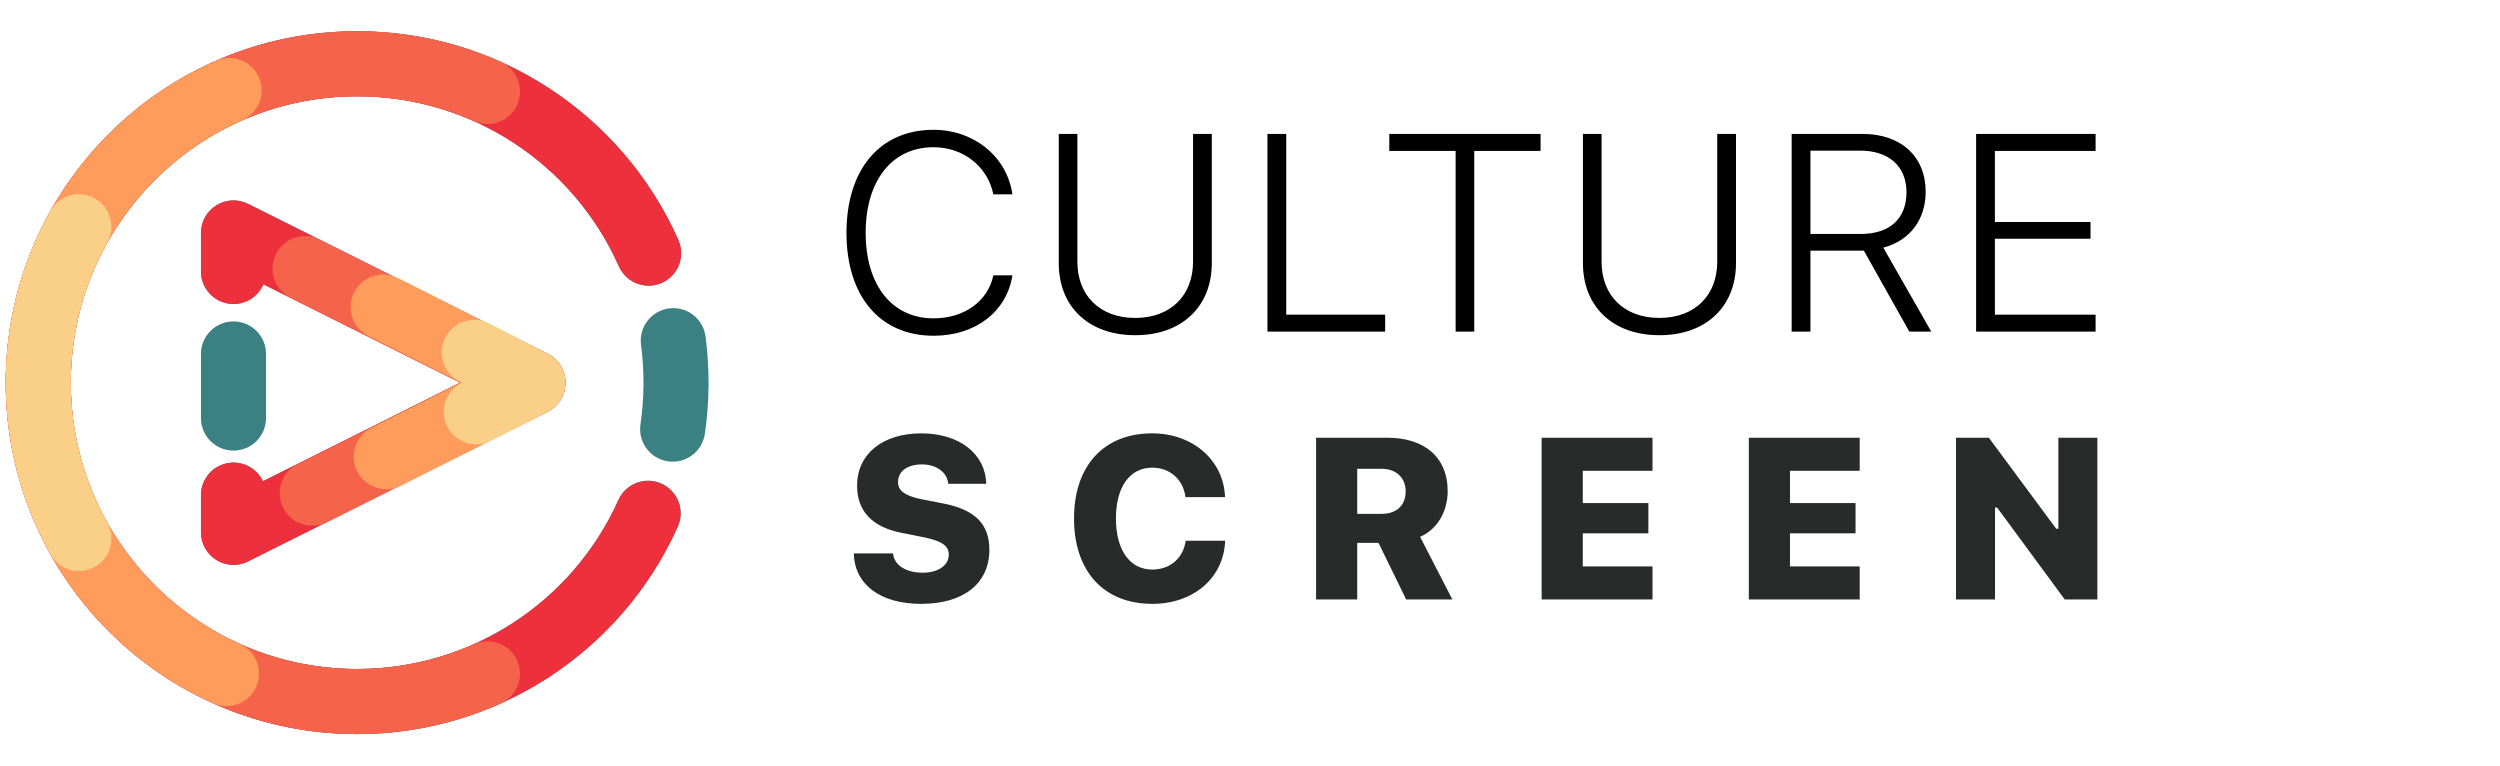
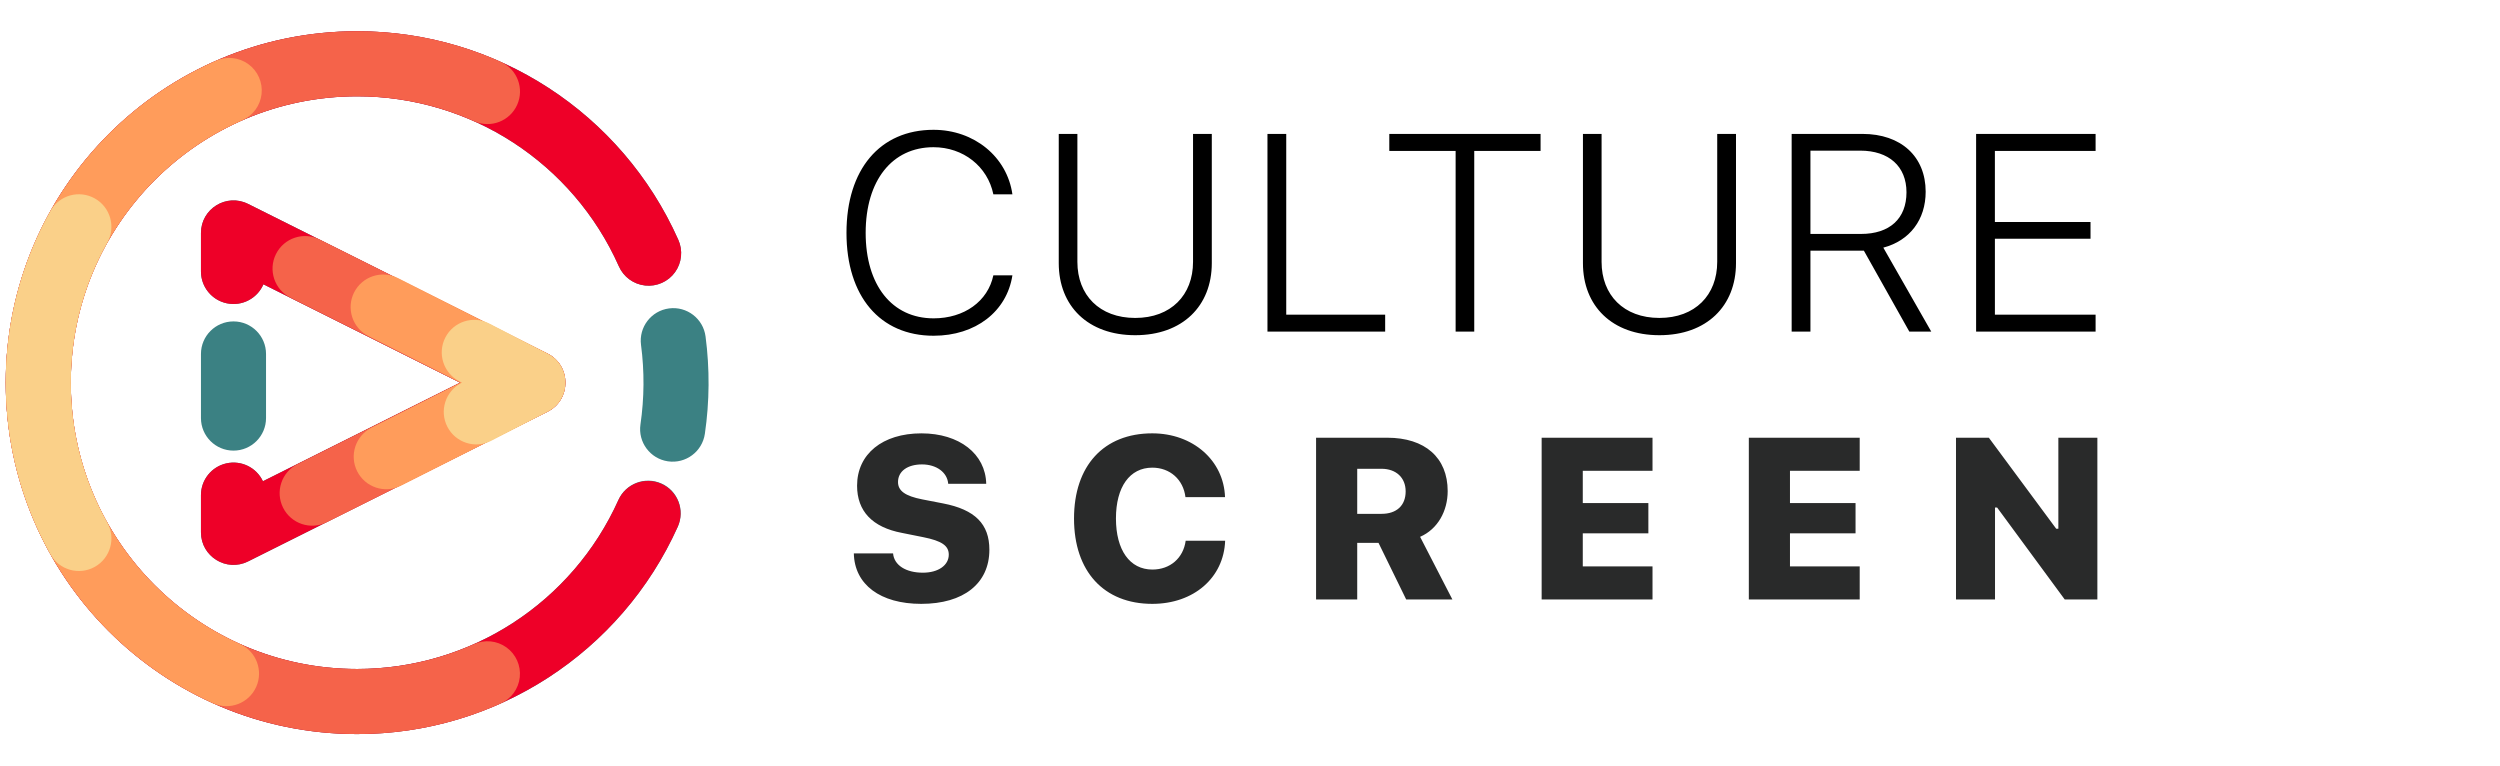
<svg xmlns="http://www.w3.org/2000/svg" width="196" height="60" viewBox="0 0 196 60">
  <g fill="none" fill-rule="nonzero">
    <g fill="#3B8183">
      <path d="M53.177 18.796a2.551 2.551 0 1 1-4.66 2.077A22.452 22.452 0 0 0 28 7.55C15.602 7.551 5.551 17.601 5.551 30c0 12.398 10.05 22.449 22.449 22.449a22.451 22.451 0 0 0 20.489-13.26 2.551 2.551 0 0 1 4.654 2.091A27.553 27.553 0 0 1 28 57.551C12.784 57.551.449 45.216.449 30 .449 14.784 12.784 2.449 28 2.449a27.553 27.553 0 0 1 25.177 16.347zm2.084 15.217a2.551 2.551 0 1 1-5.049-.738 22.656 22.656 0 0 0 .044-6.233 2.551 2.551 0 0 1 5.059-.665 27.784 27.784 0 0 1-.054 7.636z" />
      <path d="M18.306 23.833a2.551 2.551 0 0 1-2.55-2.551v-3.017c0-1.896 1.995-3.13 3.691-2.281l23.47 11.734c1.88.94 1.88 3.624 0 4.564l-23.47 11.734c-1.696.848-3.692-.385-3.692-2.281v-2.916a2.551 2.551 0 0 1 4.858-1.09L36.071 30l-15.42-7.71a2.552 2.552 0 0 1-2.345 1.543zm2.551 8.944a2.551 2.551 0 1 1-5.102 0V27.75a2.551 2.551 0 0 1 5.102 0v5.028z" />
    </g>
-     <g fill="#ED303C">
+     <g fill="#ee0028">
      <path d="M53.177 18.796A27.553 27.553 0 0 0 28 2.449C12.784 2.449.449 14.784.449 30 .449 45.216 12.784 57.551 28 57.551A27.553 27.553 0 0 0 53.143 41.28a2.551 2.551 0 0 0-4.654-2.09A22.451 22.451 0 0 1 28 52.448C15.602 52.449 5.551 42.399 5.551 30 5.551 17.602 15.601 7.551 28 7.551a22.452 22.452 0 0 1 20.517 13.322 2.551 2.551 0 1 0 4.66-2.077z" />
      <path d="M36.071 30l-15.458 7.729a2.551 2.551 0 0 0-4.858 1.09v2.916c0 1.896 1.996 3.13 3.692 2.281l23.47-11.734c1.88-.94 1.88-3.624 0-4.564l-23.47-11.734c-1.696-.848-3.692.385-3.692 2.281v3.017a2.551 2.551 0 0 0 4.895 1.008L36.071 30z" />
    </g>
    <g fill="#F5634A">
      <path d="M39.295 4.864A27.46 27.46 0 0 0 28 2.449c-3.855 0-7.603.794-11.061 2.311a27.645 27.645 0 0 0-11.4 9.28A27.433 27.433 0 0 0 .45 30a27.433 27.433 0 0 0 5.049 15.9 27.648 27.648 0 0 0 11.212 9.238A27.46 27.46 0 0 0 28 57.551c3.919 0 7.726-.82 11.23-2.386a2.551 2.551 0 1 0-2.081-4.658A22.36 22.36 0 0 1 28 52.449c-3.216 0-6.332-.675-9.197-1.964a22.546 22.546 0 0 1-9.14-7.532A22.332 22.332 0 0 1 5.55 30c0-4.73 1.463-9.232 4.145-13a22.543 22.543 0 0 1 9.293-7.568A22.363 22.363 0 0 1 28 7.551c3.217 0 6.335.676 9.201 1.965a2.551 2.551 0 0 0 2.094-4.652z" />
      <path d="M23.333 36.382a2.551 2.551 0 0 0 2.285 4.562l17.3-8.663c1.878-.94 1.878-3.621 0-4.562l-17.857-8.942a2.551 2.551 0 0 0-2.285 4.562L36.078 30l-12.745 6.382z" />
    </g>
    <g fill="#FF9C5B">
      <path d="M16.939 4.76a27.645 27.645 0 0 0-11.4 9.28A27.433 27.433 0 0 0 .45 30a27.433 27.433 0 0 0 5.049 15.9 27.648 27.648 0 0 0 11.212 9.238 2.551 2.551 0 0 0 2.093-4.653 22.546 22.546 0 0 1-9.14-7.532A22.332 22.332 0 0 1 5.55 30c0-4.73 1.463-9.232 4.145-13a22.543 22.543 0 0 1 9.293-7.568 2.551 2.551 0 1 0-2.05-4.672zM29.115 33.536a2.551 2.551 0 0 0 2.3 4.554l11.51-5.813c1.869-.943 1.869-3.61 0-4.554l-11.734-5.926a2.551 2.551 0 1 0-2.3 4.555L36.116 30l-7 3.536z" />
    </g>
    <g fill="#FAD089">
      <path d="M3.975 16.505A27.435 27.435 0 0 0 .45 30c0 4.778 1.22 9.384 3.509 13.464a2.551 2.551 0 0 0 4.45-2.497A22.333 22.333 0 0 1 5.55 30c0-3.908.998-7.665 2.87-10.993a2.551 2.551 0 0 0-4.446-2.502zM36.152 30.035a2.551 2.551 0 0 0 2.343 4.532l4.452-2.3c1.84-.951 1.84-3.582 0-4.533l-4.592-2.373a2.551 2.551 0 1 0-2.342 4.533l.206.106-.067.035z" />
    </g>
    <g>
      <path fill="#000" d="M73.196 26.322c-4.21 0-6.832-3.093-6.832-8.067s2.621-8.078 6.822-8.078c3.19 0 5.768 2.116 6.187 5.06H77.88c-.451-2.192-2.363-3.696-4.694-3.696-3.245 0-5.318 2.61-5.318 6.714 0 4.103 2.063 6.703 5.328 6.703 2.396 0 4.254-1.332 4.684-3.373h1.493c-.44 2.847-2.89 4.737-6.177 4.737zM84.467 10.5v10.033c0 2.6 1.73 4.394 4.534 4.394 2.803 0 4.533-1.794 4.533-4.394V10.5h1.471v10.13c0 3.362-2.298 5.65-6.004 5.65-3.706 0-5.995-2.288-5.995-5.65v-10.13h1.461zm24.13 14.169V26h-9.228V10.499h1.472v14.169h7.756zM115.582 26h-1.461V11.831h-5.2V10.5h11.86v1.332h-5.2V26zm9.982-15.501v10.033c0 2.6 1.73 4.394 4.533 4.394 2.804 0 4.533-1.794 4.533-4.394V10.5h1.472v10.13c0 3.362-2.299 5.65-6.005 5.65s-5.994-2.288-5.994-5.65v-10.13h1.46zm16.374 1.31v6.532h3.963c2.245 0 3.567-1.193 3.567-3.266 0-2.03-1.375-3.265-3.631-3.265h-3.9zm0 7.842V26h-1.472V10.499h5.554c3.018 0 4.952 1.772 4.952 4.533 0 2.192-1.246 3.835-3.32 4.383l3.76 6.585h-1.719l-3.566-6.349h-4.19zm22.357 5.017V26h-9.368V10.499h9.368v1.332h-7.896v5.575h7.498v1.31H156.4v5.952h7.896z" />
      <path fill="#292A2A" d="M66.94 43.388h3.077c.079.923 1.002 1.511 2.337 1.511 1.205 0 2.03-.58 2.03-1.415 0-.703-.553-1.08-2.003-1.37l-1.67-.335c-2.32-.44-3.516-1.705-3.516-3.7 0-2.478 1.987-4.104 5.045-4.104 2.97 0 5.028 1.608 5.08 3.955h-2.98c-.07-.897-.922-1.52-2.056-1.52s-1.88.535-1.88 1.38c0 .693.562 1.098 1.898 1.361l1.635.317c2.504.483 3.63 1.617 3.63 3.63 0 2.645-2.022 4.245-5.344 4.245-3.208 0-5.23-1.512-5.283-3.955zm23.398 3.955c-3.797 0-6.135-2.55-6.135-6.689 0-4.14 2.33-6.68 6.135-6.68 3.19 0 5.608 2.128 5.704 5.002H92.94c-.167-1.38-1.213-2.312-2.602-2.312-1.767 0-2.848 1.512-2.848 3.982 0 2.478 1.081 4.007 2.857 4.007 1.389 0 2.426-.896 2.61-2.258h3.094c-.105 2.9-2.461 4.948-5.713 4.948zm16.068-10.591v3.533h1.907c1.186 0 1.89-.659 1.89-1.758 0-1.08-.748-1.775-1.899-1.775h-1.898zm0 5.81V47h-3.226V34.317h5.581c2.962 0 4.737 1.565 4.737 4.184 0 1.556-.773 2.98-2.162 3.586L113.868 47h-3.622l-2.17-4.438h-1.67zm23.151 1.845V47h-8.692V34.317h8.692v2.593h-5.467v2.531h5.142v2.373h-5.142v2.593h5.467zm16.244 0V47h-8.693V34.317h8.693v2.593h-5.467v2.531h5.141v2.373h-5.141v2.593h5.467zM156.41 47h-3.06V34.317h2.576l5.282 7.137h.167v-7.137h3.059V47h-2.558l-5.3-7.207h-.167V47z" />
    </g>
  </g>
</svg>
